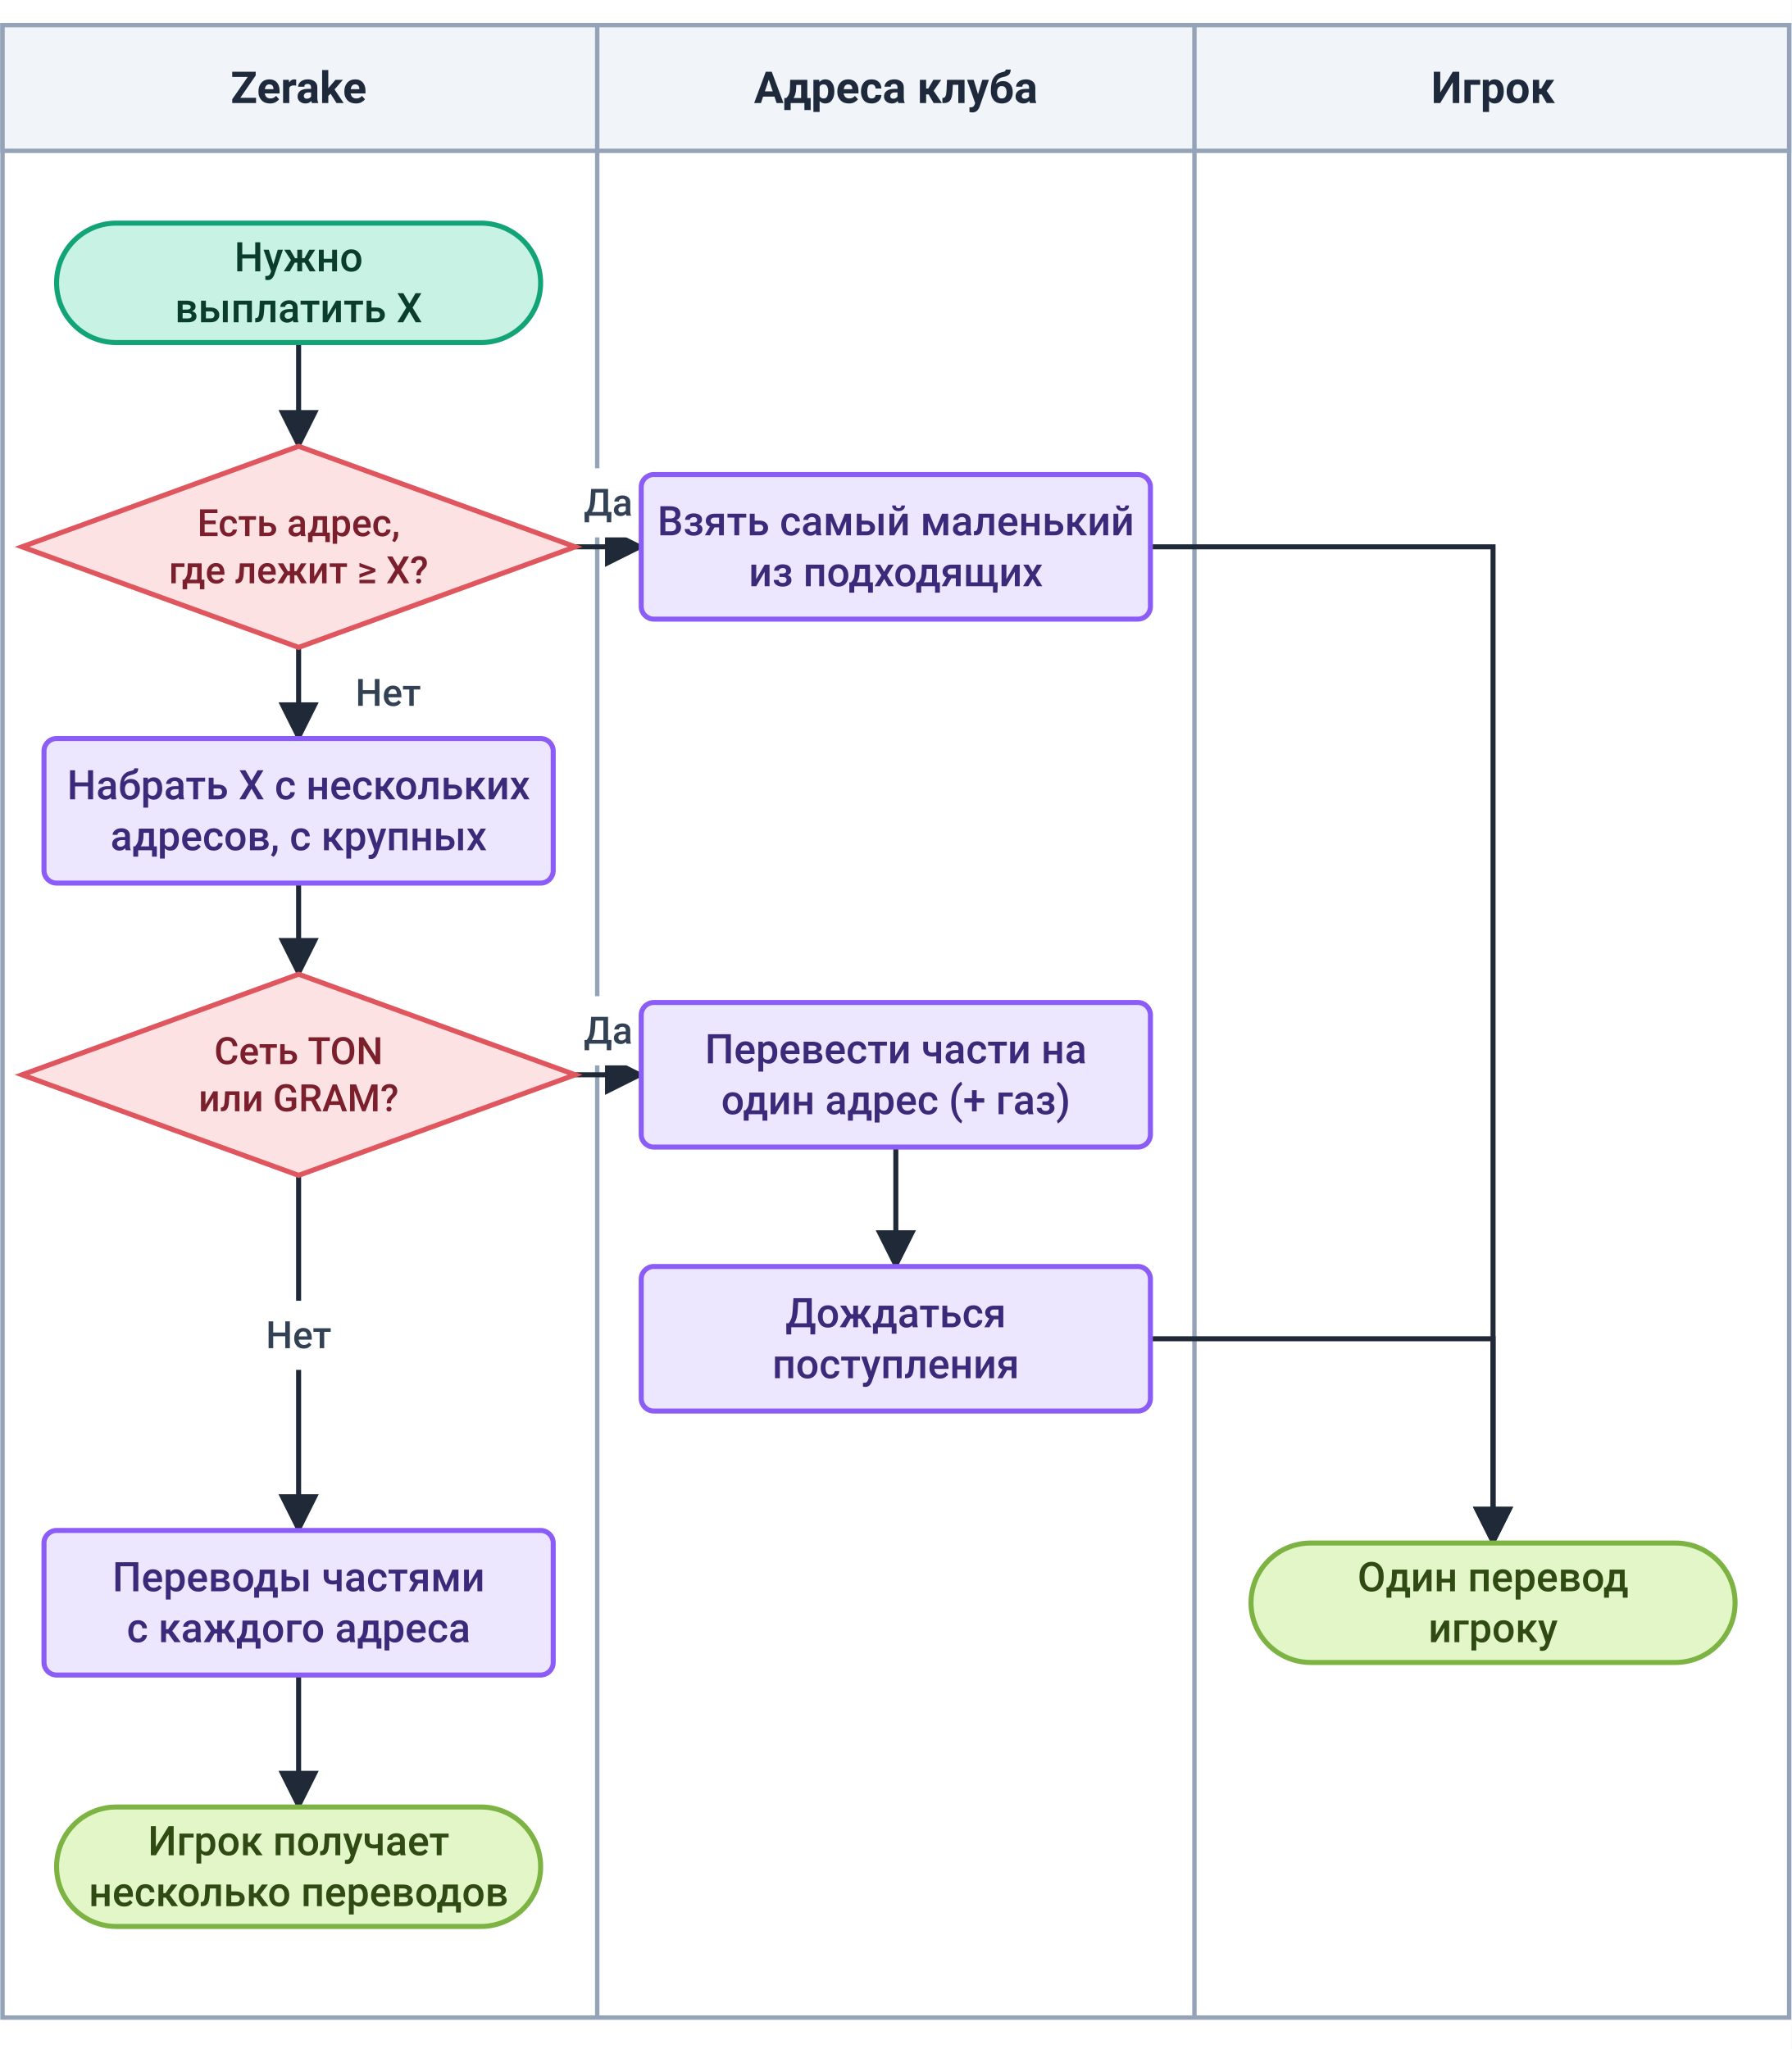
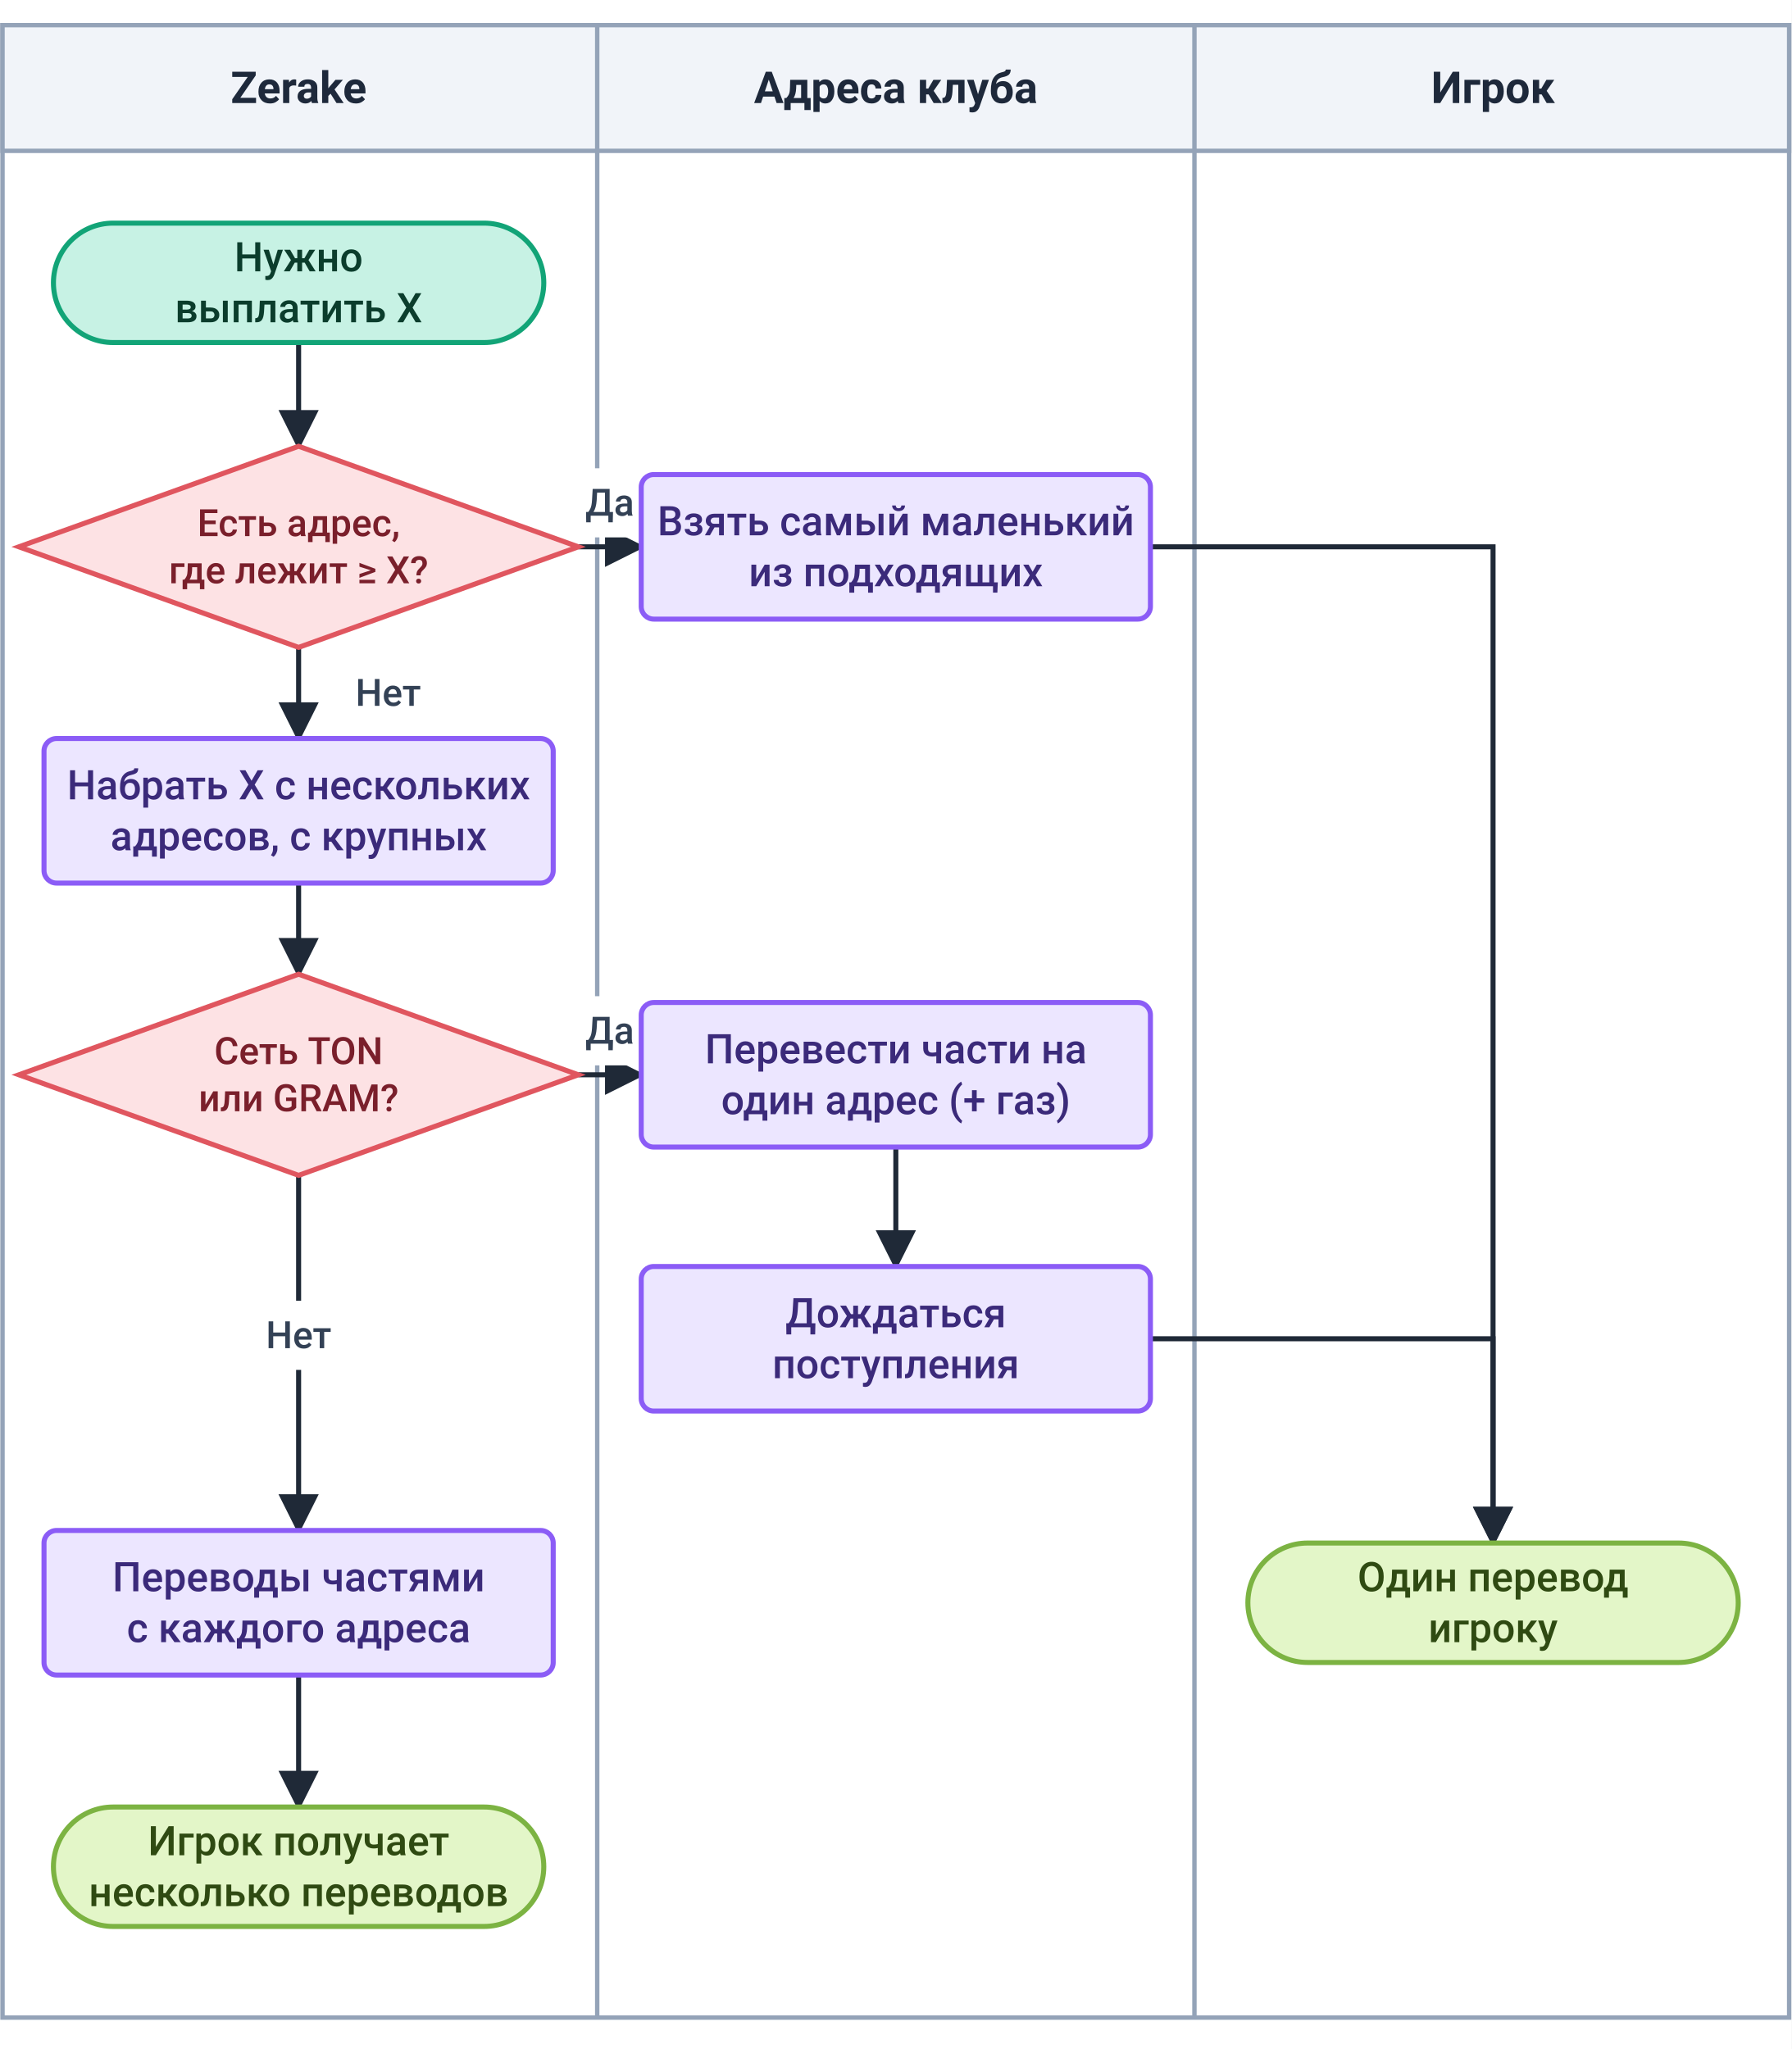
<svg xmlns="http://www.w3.org/2000/svg" viewBox="0 0 570 652" width="570" height="652" font-family="Segoe UI, -apple-system, Roboto, Helvetica, Arial, sans-serif">
  <defs>
    <marker id="arr" viewBox="0 0 10 10" refX="9" refY="5" markerWidth="8" markerHeight="8" orient="auto-start-reverse">
      <path d="M0,0 L10,5 L0,10 z" fill="#1f2937" />
    </marker>
  </defs>
  <rect width="570" height="652" fill="#ffffff" />
  <rect x="0.8" y="8" width="568.4" height="634" fill="#ffffff" stroke="#94a3b8" stroke-width="1.4" />
  <rect x="0.8" y="8" width="568.4" height="40" fill="#f1f4f9" stroke="#94a3b8" stroke-width="1.4" />
  <text x="95.0" y="28.0" text-anchor="middle" dominant-baseline="central" font-size="14" font-weight="600" fill="#1e293b">Zerake</text>
  <line x1="190" y1="8" x2="190" y2="642" stroke="#94a3b8" stroke-width="1.4" />
  <text x="285.0" y="28.0" text-anchor="middle" dominant-baseline="central" font-size="14" font-weight="600" fill="#1e293b">Адреса клуба</text>
  <line x1="380" y1="8" x2="380" y2="642" stroke="#94a3b8" stroke-width="1.4" />
  <text x="475.0" y="28.0" text-anchor="middle" dominant-baseline="central" font-size="14" font-weight="600" fill="#1e293b">Игрок</text>
  <path d="M95.0,109.0 L95.0,142.0" fill="none" stroke="#1f2937" stroke-width="1.6" marker-end="url(#arr)" />
-   <path d="M183.0,174.0 L204.0,174.0" fill="none" stroke="#1f2937" stroke-width="1.6" marker-end="url(#arr)" />
-   <rect x="177.5" y="149.0" width="32" height="22" rx="4" fill="#ffffff" />
-   <text x="193.5" y="160.0" text-anchor="middle" dominant-baseline="central" font-size="12" font-weight="500" fill="#334155">Да</text>
+   <path d="M184.0,174.0 L204.0,174.0" fill="none" stroke="#1f2937" stroke-width="1.6" marker-end="url(#arr)" />
+   <rect x="178.0" y="149.0" width="32" height="22" rx="4" fill="#ffffff" />
+   <text x="194.0" y="160.0" text-anchor="middle" dominant-baseline="central" font-size="12" font-weight="500" fill="#334155">Да</text>
  <path d="M95.0,206.0 L95.0,235.0" fill="none" stroke="#1f2937" stroke-width="1.6" marker-end="url(#arr)" />
  <rect x="103.0" y="209.5" width="41" height="22" rx="4" fill="#ffffff" />
  <text x="123.5" y="220.5" text-anchor="middle" dominant-baseline="central" font-size="12" font-weight="500" fill="#334155">Нет</text>
  <path d="M366.0,174.0 L475.0,174.0 L475.0,491.0" fill="none" stroke="#1f2937" stroke-width="1.6" marker-end="url(#arr)" />
  <path d="M95.0,281.0 L95.0,310.0" fill="none" stroke="#1f2937" stroke-width="1.6" marker-end="url(#arr)" />
-   <path d="M183.0,342.0 L204.0,342.0" fill="none" stroke="#1f2937" stroke-width="1.6" marker-end="url(#arr)" />
-   <rect x="177.5" y="317.0" width="32" height="22" rx="4" fill="#ffffff" />
-   <text x="193.5" y="328.0" text-anchor="middle" dominant-baseline="central" font-size="12" font-weight="500" fill="#334155">Да</text>
+   <path d="M184.0,342.0 L204.0,342.0" fill="none" stroke="#1f2937" stroke-width="1.6" marker-end="url(#arr)" />
+   <rect x="178.0" y="317.0" width="32" height="22" rx="4" fill="#ffffff" />
+   <text x="194.0" y="328.0" text-anchor="middle" dominant-baseline="central" font-size="12" font-weight="500" fill="#334155">Да</text>
  <path d="M95.0,374.0 L95.0,487.0" fill="none" stroke="#1f2937" stroke-width="1.6" marker-end="url(#arr)" />
  <rect x="74.5" y="413.9" width="41" height="22" rx="4" fill="#ffffff" />
  <text x="95.0" y="424.9" text-anchor="middle" dominant-baseline="central" font-size="12" font-weight="500" fill="#334155">Нет</text>
  <path d="M285.0,365.0 L285.0,403.0" fill="none" stroke="#1f2937" stroke-width="1.6" marker-end="url(#arr)" />
  <path d="M366.0,426.0 L475.0,426.0 L475.0,491.0" fill="none" stroke="#1f2937" stroke-width="1.6" marker-end="url(#arr)" />
  <path d="M95.0,533.0 L95.0,575.0" fill="none" stroke="#1f2937" stroke-width="1.6" marker-end="url(#arr)" />
-   <rect x="18.0" y="71.0" width="154" height="38" rx="19.0" fill="#c7f2e4" stroke="#12a477" stroke-width="1.6" />
+   <rect x="17.0" y="71.0" width="156" height="38" rx="19.0" fill="#c7f2e4" stroke="#12a477" stroke-width="1.6" />
  <text x="95.0" y="81.9" text-anchor="middle" dominant-baseline="central" font-size="13" font-weight="500" fill="#0b3d2c">Нужно</text>
  <text x="95.0" y="98.1" text-anchor="middle" dominant-baseline="central" font-size="13" font-weight="500" fill="#0b3d2c">выплатить X</text>
-   <polygon points="95.0,142.0 183.0,174.0 95.0,206.0 7.0,174.0" fill="#fde2e4" stroke="#e0565f" stroke-width="1.6" />
+   <polygon points="95.0,142.0 184.0,174.0 95.0,206.0 6.0,174.0" fill="#fde2e4" stroke="#e0565f" stroke-width="1.6" />
  <text x="95.0" y="166.5" text-anchor="middle" dominant-baseline="central" font-size="12" font-weight="500" fill="#7a1f2b">Есть адрес,</text>
  <text x="95.0" y="181.5" text-anchor="middle" dominant-baseline="central" font-size="12" font-weight="500" fill="#7a1f2b">где лежит ≥ X?</text>
  <rect x="204.0" y="151.0" width="162" height="46" rx="4" fill="#ece6ff" stroke="#8b5cf6" stroke-width="1.6" />
  <text x="285.0" y="165.9" text-anchor="middle" dominant-baseline="central" font-size="13" font-weight="500" fill="#3b2a7a">Взять самый маленький</text>
  <text x="285.0" y="182.1" text-anchor="middle" dominant-baseline="central" font-size="13" font-weight="500" fill="#3b2a7a">из подходящих</text>
  <rect x="14.0" y="235.0" width="162" height="46" rx="4" fill="#ece6ff" stroke="#8b5cf6" stroke-width="1.6" />
  <text x="95.0" y="249.9" text-anchor="middle" dominant-baseline="central" font-size="13" font-weight="500" fill="#3b2a7a">Набрать X с нескольких</text>
  <text x="95.0" y="266.1" text-anchor="middle" dominant-baseline="central" font-size="13" font-weight="500" fill="#3b2a7a">адресов, с крупных</text>
-   <polygon points="95.0,310.0 183.0,342.0 95.0,374.0 7.0,342.0" fill="#fde2e4" stroke="#e0565f" stroke-width="1.6" />
+   <polygon points="95.0,310.0 184.0,342.0 95.0,374.0 6.0,342.0" fill="#fde2e4" stroke="#e0565f" stroke-width="1.6" />
  <text x="95.0" y="334.5" text-anchor="middle" dominant-baseline="central" font-size="12" font-weight="500" fill="#7a1f2b">Сеть TON</text>
  <text x="95.0" y="349.5" text-anchor="middle" dominant-baseline="central" font-size="12" font-weight="500" fill="#7a1f2b">или GRAM?</text>
  <rect x="204.0" y="319.0" width="162" height="46" rx="4" fill="#ece6ff" stroke="#8b5cf6" stroke-width="1.6" />
  <text x="285.0" y="333.9" text-anchor="middle" dominant-baseline="central" font-size="13" font-weight="500" fill="#3b2a7a">Перевести части на</text>
  <text x="285.0" y="350.1" text-anchor="middle" dominant-baseline="central" font-size="13" font-weight="500" fill="#3b2a7a">один адрес (+ газ)</text>
  <rect x="204.0" y="403.0" width="162" height="46" rx="4" fill="#ece6ff" stroke="#8b5cf6" stroke-width="1.6" />
  <text x="285.0" y="417.9" text-anchor="middle" dominant-baseline="central" font-size="13" font-weight="500" fill="#3b2a7a">Дождаться</text>
  <text x="285.0" y="434.1" text-anchor="middle" dominant-baseline="central" font-size="13" font-weight="500" fill="#3b2a7a">поступления</text>
-   <rect x="398.0" y="491.0" width="154" height="38" rx="19.0" fill="#e3f6c8" stroke="#7cb342" stroke-width="1.6" />
+   <rect x="397.0" y="491.0" width="156" height="38" rx="19.0" fill="#e3f6c8" stroke="#7cb342" stroke-width="1.6" />
  <text x="475.0" y="501.9" text-anchor="middle" dominant-baseline="central" font-size="13" font-weight="500" fill="#2f4a12">Один перевод</text>
  <text x="475.0" y="518.1" text-anchor="middle" dominant-baseline="central" font-size="13" font-weight="500" fill="#2f4a12">игроку</text>
  <rect x="14.0" y="487.0" width="162" height="46" rx="4" fill="#ece6ff" stroke="#8b5cf6" stroke-width="1.6" />
  <text x="95.0" y="501.9" text-anchor="middle" dominant-baseline="central" font-size="13" font-weight="500" fill="#3b2a7a">Переводы частями</text>
  <text x="95.0" y="518.1" text-anchor="middle" dominant-baseline="central" font-size="13" font-weight="500" fill="#3b2a7a">с каждого адреса</text>
-   <rect x="18.0" y="575.0" width="154" height="38" rx="19.0" fill="#e3f6c8" stroke="#7cb342" stroke-width="1.6" />
+   <rect x="17.0" y="575.0" width="156" height="38" rx="19.0" fill="#e3f6c8" stroke="#7cb342" stroke-width="1.6" />
  <text x="95.0" y="585.9" text-anchor="middle" dominant-baseline="central" font-size="13" font-weight="500" fill="#2f4a12">Игрок получает</text>
  <text x="95.0" y="602.1" text-anchor="middle" dominant-baseline="central" font-size="13" font-weight="500" fill="#2f4a12">несколько переводов</text>
</svg>
